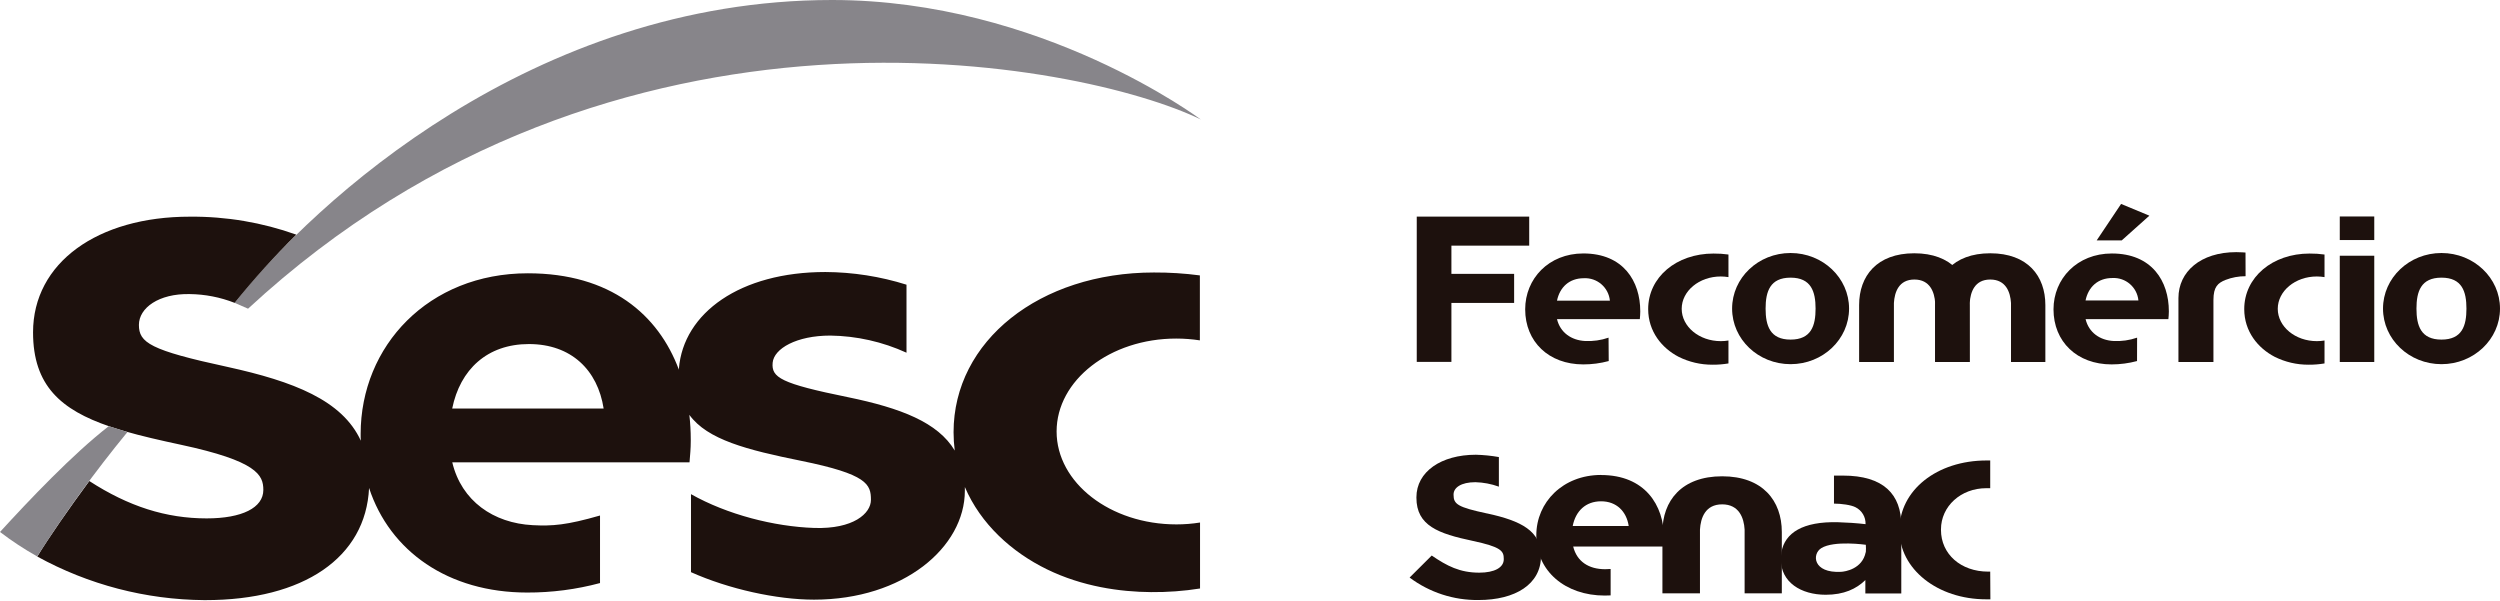
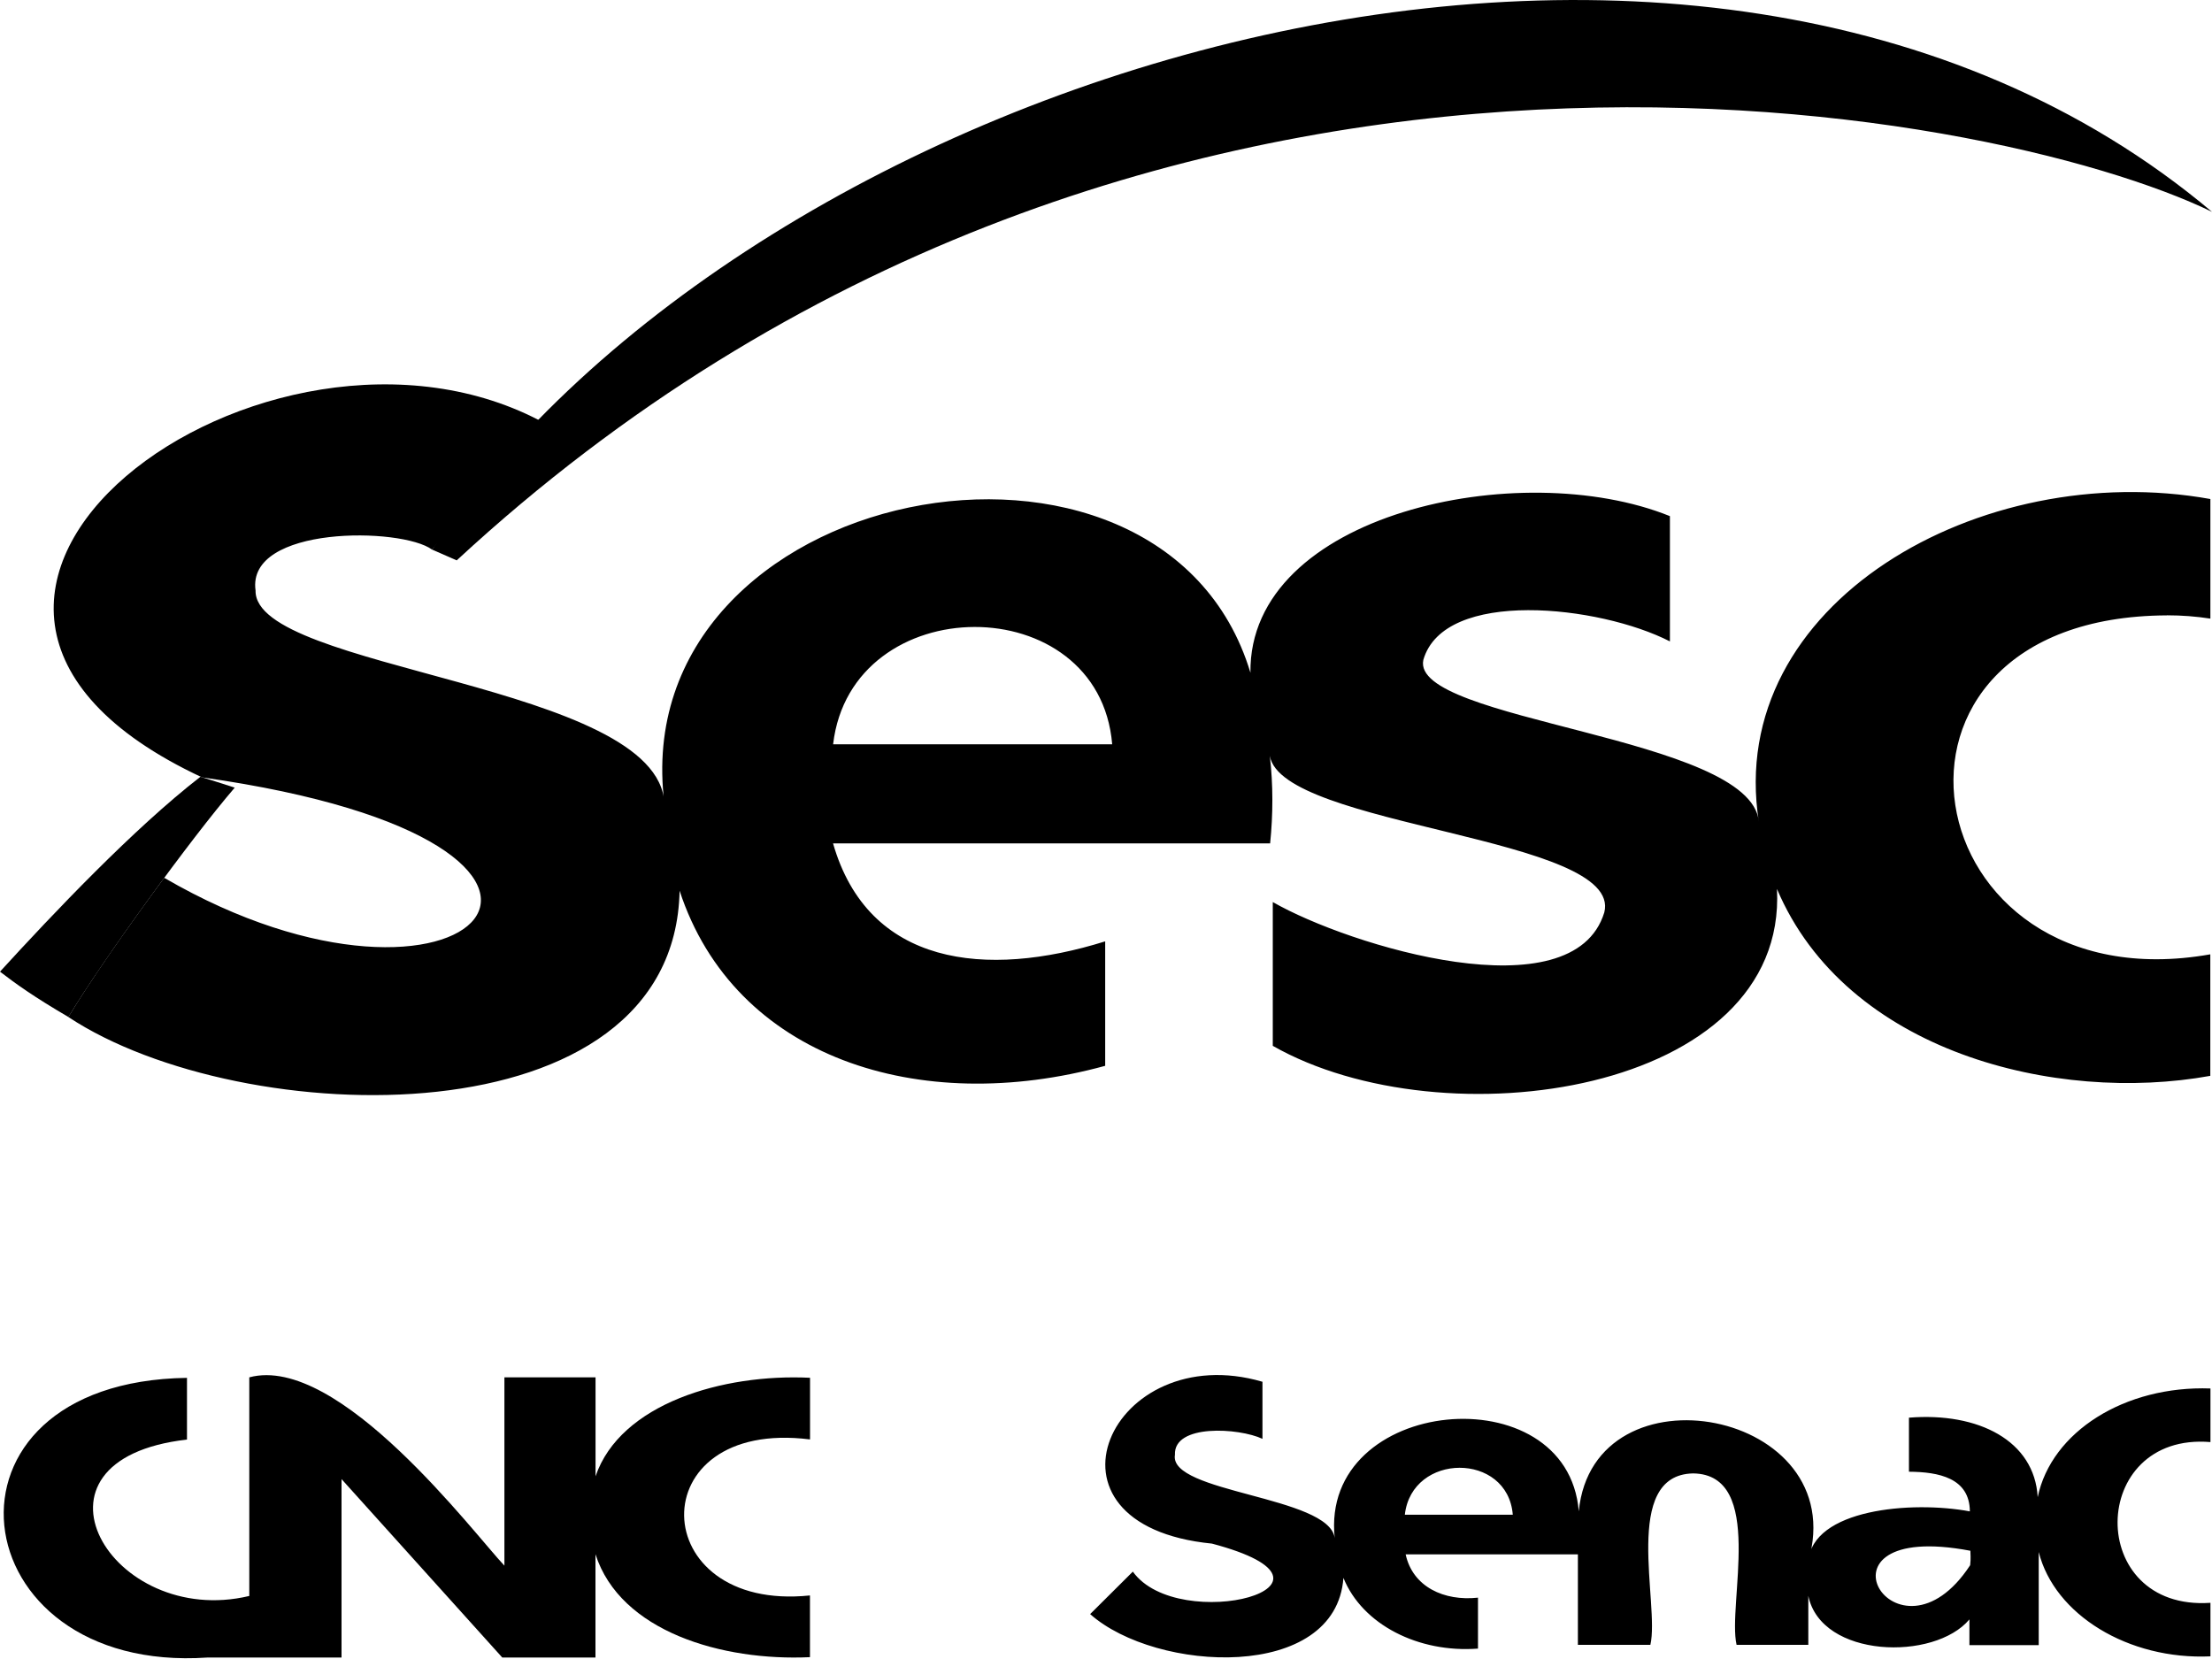
- <svg xmlns="http://www.w3.org/2000/svg" id="Camada_1" data-name="Camada 1" viewBox="0 0 745.81 179.01">
-   <path d="M70,90.35C93.7,60.26,159.09,0,248.24,0c62.44,0,109.74,35.5,110,35.65h0C323,18.51,183.62-9.35,74,92.09l-4-1.74Z" style="fill:#87858a" />
-   <path d="M350.9,101a46.69,46.69,0,0,1,7.05.54V82.16a101.1,101.1,0,0,0-13.7-.87c-34.06,0-59.78,20.4-59.78,47.67a44.16,44.16,0,0,0,.35,5.45c-5-8.4-16.08-12.67-31.85-15.92-20.09-4.09-22.87-5.86-22.47-10.29.39-4.21,7.13-8.09,17.2-8.09a56.51,56.51,0,0,1,22.73,5.11V84.93a82.08,82.08,0,0,0-24.2-3.78c-25.35,0-42.35,12.15-43.7,28.83,0,.11,0,.21,0,.32-6.12-16.44-20.42-28.77-45.06-28.77-29.63,0-49.88,21.67-49.88,47.94,0,.67,0,1.33.05,2-5.57-12.11-20.11-17.68-39.73-22-23.17-5-26.47-7.25-26.47-12.54,0-5.07,5.92-9.39,15.15-9.2A37.92,37.92,0,0,1,70,90.35,247.54,247.54,0,0,1,88.39,70a92,92,0,0,0-31.72-5.36C29.11,64.61,9.86,78.4,9.86,99.14c0,15.9,8.32,23.13,22.87,28.09.78.24,3.06,1,4.38,1.38,5,1.45,10.64,2.74,16.81,4.06,22.74,4.88,24.64,9,24.64,13.49,0,5.31-6.33,8.49-16.92,8.49-12.1,0-23.3-3.57-35-11.15-6,8.13-12.22,17.06-15.52,22.53a105,105,0,0,0,49.79,13h.35c29.36,0,47.88-12.73,48.84-33.46,6.21,18.91,23.63,31.2,47.17,31.2A83,83,0,0,0,179,173.94V153.79c-10,2.88-14.24,3.18-20.08,2.88-11.7-.6-21.25-7.2-24-18.75H205.7c.18-2.37.37-3.89.37-6.42v-.35a64.73,64.73,0,0,0-.42-7.39c5.38,7.42,17.18,10.44,33.36,13.72,19.71,4,20.81,7,20.81,11.64,0,4.07-5.25,8.76-16.9,8.38-12-.4-26-4-36.78-10.08v23.27c11.28,5.05,25.59,8.2,36.7,8.2,26.67,0,45-15.62,45-32.5,0-.37,0-.74,0-1.1,4.72,11.05,14,19.44,24.53,24.57s21.74,6.71,31,6.78A87.44,87.44,0,0,0,358,175.56V155.88a44.23,44.23,0,0,1-7.05.56c-19.73,0-35.74-12.42-35.74-27.72S331.17,101,350.9,101Zm-216,20.88c2.36-11.65,10.45-19.24,22.89-19.24,12.62,0,20.51,7.76,22.29,19.24Z" style="fill:#1d110d" />
-   <path d="M38,128.91A384.7,384.7,0,0,0,11.09,166,95.56,95.56,0,0,1,0,158.7c8.58-9.39,21.7-23.23,32.45-31.56,0,0,4.91,1.52,5.56,1.77Z" style="fill:#87858a" />
-   <path d="M593.73,170.53h-.6c-8.17,0-14.09-5.23-14.09-12.44v-.16c0-6.89,5.93-12.29,13.51-12.29.4,0,.8,0,1.18,0v-8.27c-.35,0-.72,0-1.08,0-14.85,0-26,8.9-26,20.71v.15c0,11.53,11.36,20.56,25.86,20.56l1.27,0Z" style="fill:#1d110d" />
-   <path d="M443.63,153.18c-8.75-1.87-10-2.77-10-5.54v-.12c0-2.05,2.25-3.67,6.52-3.67a22.4,22.4,0,0,1,7,1.33v-8.83a45.51,45.51,0,0,0-6.86-.69c-10.36,0-17.74,5.06-17.74,12.71v.11c0,8.37,6.58,10.72,16.8,12.88,8.46,1.81,9.26,3,9.26,5.36v.12c0,2.47-2.75,4-7.32,4-5.78,0-9.62-2-14.17-5.11l-6.6,6.57A33.58,33.58,0,0,0,441.1,179c10.93,0,18.61-4.7,18.61-13.07v-.12c0-7.35-5.79-10.42-16.08-12.64" style="fill:#1d110d" />
-   <path d="M469.18,156.91c.87-4.45,3.87-7.36,8.46-7.36s7.58,3,8.24,7.36Zm8.46-15.22c-11.38,0-19.32,8.13-19.32,18v.13c0,10.57,8.67,17.85,20.41,17.85l1.76-.05v-7.88c-.27,0-1.32.07-1.62.07-4.95,0-8.45-2.32-9.55-6.76h26.95c.07-.91.14-1.49.14-2.46v-.12c0-9.8-5.73-18.76-18.77-18.76" style="fill:#1d110d" />
-   <path d="M531.56,158.72c0-9.34-5.72-16.63-17.8-16.63s-17.82,7.29-17.82,16.63V177h11.2v-19c.2-3.46,1.56-7.54,6.62-7.54s6.51,4.08,6.7,7.54v19h11.1Z" style="fill:#1d110d" />
-   <path d="M549.77,141.88c-.5,0-2.18,0-2.65,0v8.36c2.15,0,5.11.39,6.42,1.08a5.43,5.43,0,0,1,3,5.05c-2.64-.31-5.63-.51-8.22-.58-10.58-.27-15.8,3.22-16.86,8.82l-.06.32a.41.41,0,0,1,0,.11,11.26,11.26,0,0,0-.13,1.69v.13c0,6.84,6,10.57,13.4,10.57,5.4,0,9.12-1.74,11.81-4.38v4h10.72V156.77c0-9.35-5.33-14.89-17.41-14.89m6.8,22.84c-1,5.05-6.18,5.81-7.36,5.87-8.43.45-8.73-5.32-5.89-7.07,3.81-2.36,13.28-1,13.28-1a14.31,14.31,0,0,1,0,2.24" style="fill:#1d110d" />
-   <path d="M479.87,100.73a18.5,18.5,0,0,1-7,1c-4.08-.21-7.42-2.51-8.38-6.53H489.2c.06-.82.13-1.35.13-2.23v-.12c0-8.91-5-17.24-17-17.24C462,75.62,455,83.15,455,92.28c0,9.64,7,16.43,17.33,16.43a28.88,28.88,0,0,0,7.59-1ZM472.48,83a7.43,7.43,0,0,1,7.79,6.69H464.49c.83-4,3.65-6.69,8-6.69" style="fill:#1d110d" />
-   <path d="M610.18,91c0-8.67-5.28-15.44-16.44-15.44S577.28,82.35,577.28,91v17h10.34V90.39c.18-3.21,1.44-7,6.12-7s6,3.79,6.19,7V108h10.25Z" style="fill:#1d110d" />
-   <path d="M587.52,91c0-8.67-5.28-15.44-16.45-15.44S554.62,82.35,554.62,91v17H565V90.39c.19-3.21,1.44-7,6.11-7s6,3.79,6.2,7V108h10.25Z" style="fill:#1d110d" />
-   <polygon points="432.99 73.28 432.99 81.7 451.7 81.7 451.7 90.37 432.99 90.37 432.99 107.96 422.65 107.96 422.65 64.62 456.2 64.62 456.2 73.28 432.99 73.28" style="fill:#1d110d" />
-   <rect x="698.01" y="76.29" width="10.29" height="31.7" style="fill:#1d110d" />
-   <rect x="698.01" y="64.58" width="10.29" height="7.03" style="fill:#1d110d" />
-   <path d="M515.64,101.58a13.3,13.3,0,0,1-2.3.19c-6.42,0-11.65-4.32-11.65-9.64s5.23-9.65,11.65-9.65a14.37,14.37,0,0,1,2.3.19V75.93a31.14,31.14,0,0,0-4.46-.29c-11.11,0-19.49,7.09-19.49,16.57,0,6.7,4.11,11.65,9.07,14.23a22.39,22.39,0,0,0,10.1,2.36,27.17,27.17,0,0,0,4.78-.38Z" style="fill:#1d110d" />
-   <path d="M534.17,75.48c-9.64,0-17.44,7.42-17.44,16.58s7.8,16.58,17.44,16.58,17.45-7.42,17.45-16.58-7.81-16.58-17.45-16.58m0,25.83c-6.13,0-7.45-4.14-7.45-9.24s1.32-9.24,7.45-9.24,7.46,4.14,7.46,9.24-1.29,9.24-7.46,9.24" style="fill:#1d110d" />
-   <path d="M693.46,101.58a13.3,13.3,0,0,1-2.3.19c-6.43,0-11.65-4.32-11.65-9.64s5.22-9.65,11.65-9.65a14.37,14.37,0,0,1,2.3.19V75.93a31.14,31.14,0,0,0-4.46-.29c-11.11,0-19.49,7.09-19.49,16.57,0,6.7,4.11,11.65,9.07,14.23a22.39,22.39,0,0,0,10.1,2.36,27.09,27.09,0,0,0,4.78-.38Z" style="fill:#1d110d" />
-   <path d="M728.35,75.48c-9.63,0-17.44,7.42-17.44,16.58s7.81,16.58,17.44,16.58,17.46-7.42,17.46-16.58S738,75.48,728.35,75.48m0,25.83c-6.14,0-7.46-4.14-7.46-9.24s1.32-9.24,7.46-9.24,7.45,4.14,7.45,9.24-1.28,9.24-7.45,9.24" style="fill:#1d110d" />
-   <path d="M669.89,75.34s-1.53-.12-2.74-.12c-10.7,0-17.27,5.86-17.27,13.7V108h10.44V89.51c0-4,1.35-5.08,3.59-6a16.57,16.57,0,0,1,6-1.11Z" style="fill:#1d110d" />
-   <path d="M637.55,100.73a18.5,18.5,0,0,1-7,1c-4.08-.21-7.41-2.51-8.37-6.52h24.7c.07-.83.14-1.35.14-2.23v-.13c0-8.91-5-17.23-17-17.23-10.35,0-17.41,7.52-17.41,16.66,0,9.64,7,16.43,17.33,16.43a29.33,29.33,0,0,0,7.59-1Zm-7.39-17.79a7.41,7.41,0,0,1,7.78,6.69H622.17c.83-4,3.65-6.69,8-6.69" style="fill:#1d110d" />
-   <polygon points="625.49 71.72 632.77 60.84 641.21 64.34 632.96 71.72 625.49 71.72" style="fill:#1d110d" />
+ <svg xmlns="http://www.w3.org/2000/svg" id="Camada_2" data-name="Camada 2" viewBox="0 0 300 224.9">
+   <defs>
+     <style>
+       .cls-1 {
+         stroke-width: 0px;
+       }
+     </style>
+   </defs>
+   <g id="graficos">
+     <g>
+       <path class="cls-1" d="m58.61,74.53C101.81,9.92,229.89-30.29,300,28.73c-29.51-14.36-146.21-37.7-238.06,47.27l-3.33-1.46Z" />
+       <path class="cls-1" d="m112.99,100.94c2.46-21.13,36.06-21.29,37.85,0h-37.85Zm180.89-17.49c2.01,0,3.99.15,5.9.45v-16.22c-31.12-5.6-65.9,14.19-61.24,43.76-1-11.6-47.33-13.6-45.5-21.95,2.82-9.73,23.89-7.4,33.44-2.5v-16.99c-20.3-8.2-57.17-.33-56.89,21.24-12-39.84-84.97-25.84-79.48,17.73-.75-16.28-55.67-18.04-55.45-28.88-1.26-8.85,19.81-8.61,23.94-5.55h0c4.79-5.94,9.95-11.65,15.41-17.07-37.52-20.67-98.69,23.64-46.61,47.96,63.83,9.02,36.29,37.71-5.13,13.62-5.04,6.81-10.24,14.28-13,18.88,23.49,15.54,82.21,17.19,82.9-17.13,7.43,22.68,32.48,30.68,57.72,23.75v-16.88c-16.18,5.06-32.14,3.34-36.91-13.29h59.28c.4-3.87.42-7.94-.04-11.86,1.63,9.67,48,10.93,45.36,21.23-4.22,13.78-34.55,4.56-44.96-1.41v19.5c23.17,13.2,69.82,6.5,68.38-21.28,9.4,22.16,37.88,29.14,58.77,25.35v-16.48c-40.49,7.17-49.76-45.77-5.9-45.97" />
+       <path class="cls-1" d="m31.83,106.83c-6,6.98-17.82,23.26-22.55,31.1-4.65-2.72-7.1-4.47-9.28-6.15,7.18-7.86,18.17-19.45,27.18-26.43,0,0,4.1,1.27,4.65,1.47" />
+       <path class="cls-1" d="m299.79,217.38c-16.98,1.16-16.61-23.18,0-21.8v-7.27c-11.6-.41-21.57,5.85-23.43,14.74-.43-7.65-8.03-11.54-17.46-10.78v7.33c4.01.03,8.23.83,8.26,5.38-7.93-1.48-21.38-.31-21.91,6.8,6.01-20.59-29.15-27.16-31.13-6.81-1.52-18.73-35.17-15.62-33.1,3.62-.78-5.7-22.56-6.1-21.67-11.29-.19-4.21,8.67-3.66,11.87-2.16v-7.74c-20.51-6-32.24,19.44-6.85,21.95,21.4,5.66-4.52,12.46-10.73,3.8l-5.79,5.76c8.95,7.95,33.33,9.19,34.35-4.91,2.57,6.34,10.18,10.2,18.25,9.59v-6.91c-4.59.5-8.85-1.45-9.81-5.87h23.36v12.27h9.83c1.29-5.53-3.98-23.07,5.8-23.25,9.86.13,4.63,17.73,5.89,23.25h9.73v-6.65c1.74,8.47,17.09,8.88,21.85,3.2v3.49h9.4v-12.63c2.13,8.5,12.16,14.66,23.29,14.15v-7.25Zm-32.59-5.1h0c-9.98,15.24-22.99-6.32.03-1.96,0,.3.08,1.05-.03,1.96m-76.67-6.85c.95-8.45,13.95-8.52,14.64,0h-14.64Z" />
+       <path class="cls-1" d="m109.85,195.22c-23.14-2.92-22.37,23.49,0,21.16v8.37c-11.9.56-25.72-3.46-29.09-13.96v14.01h-12.64l-21.8-24.2v24.2c-5.19,0-13.03,0-18.17,0-33.8,2.31-38.78-37.41-2.79-37.93v8.37c-23.85,2.71-10.27,25.69,8.45,21.21v-29.65c12.15-3.25,30.51,21.24,34.6,25.54v-25.54h12.36v13.42c3.36-9.84,17.25-13.94,29.09-13.36v8.36Z" />
+     </g>
+   </g>
</svg>
